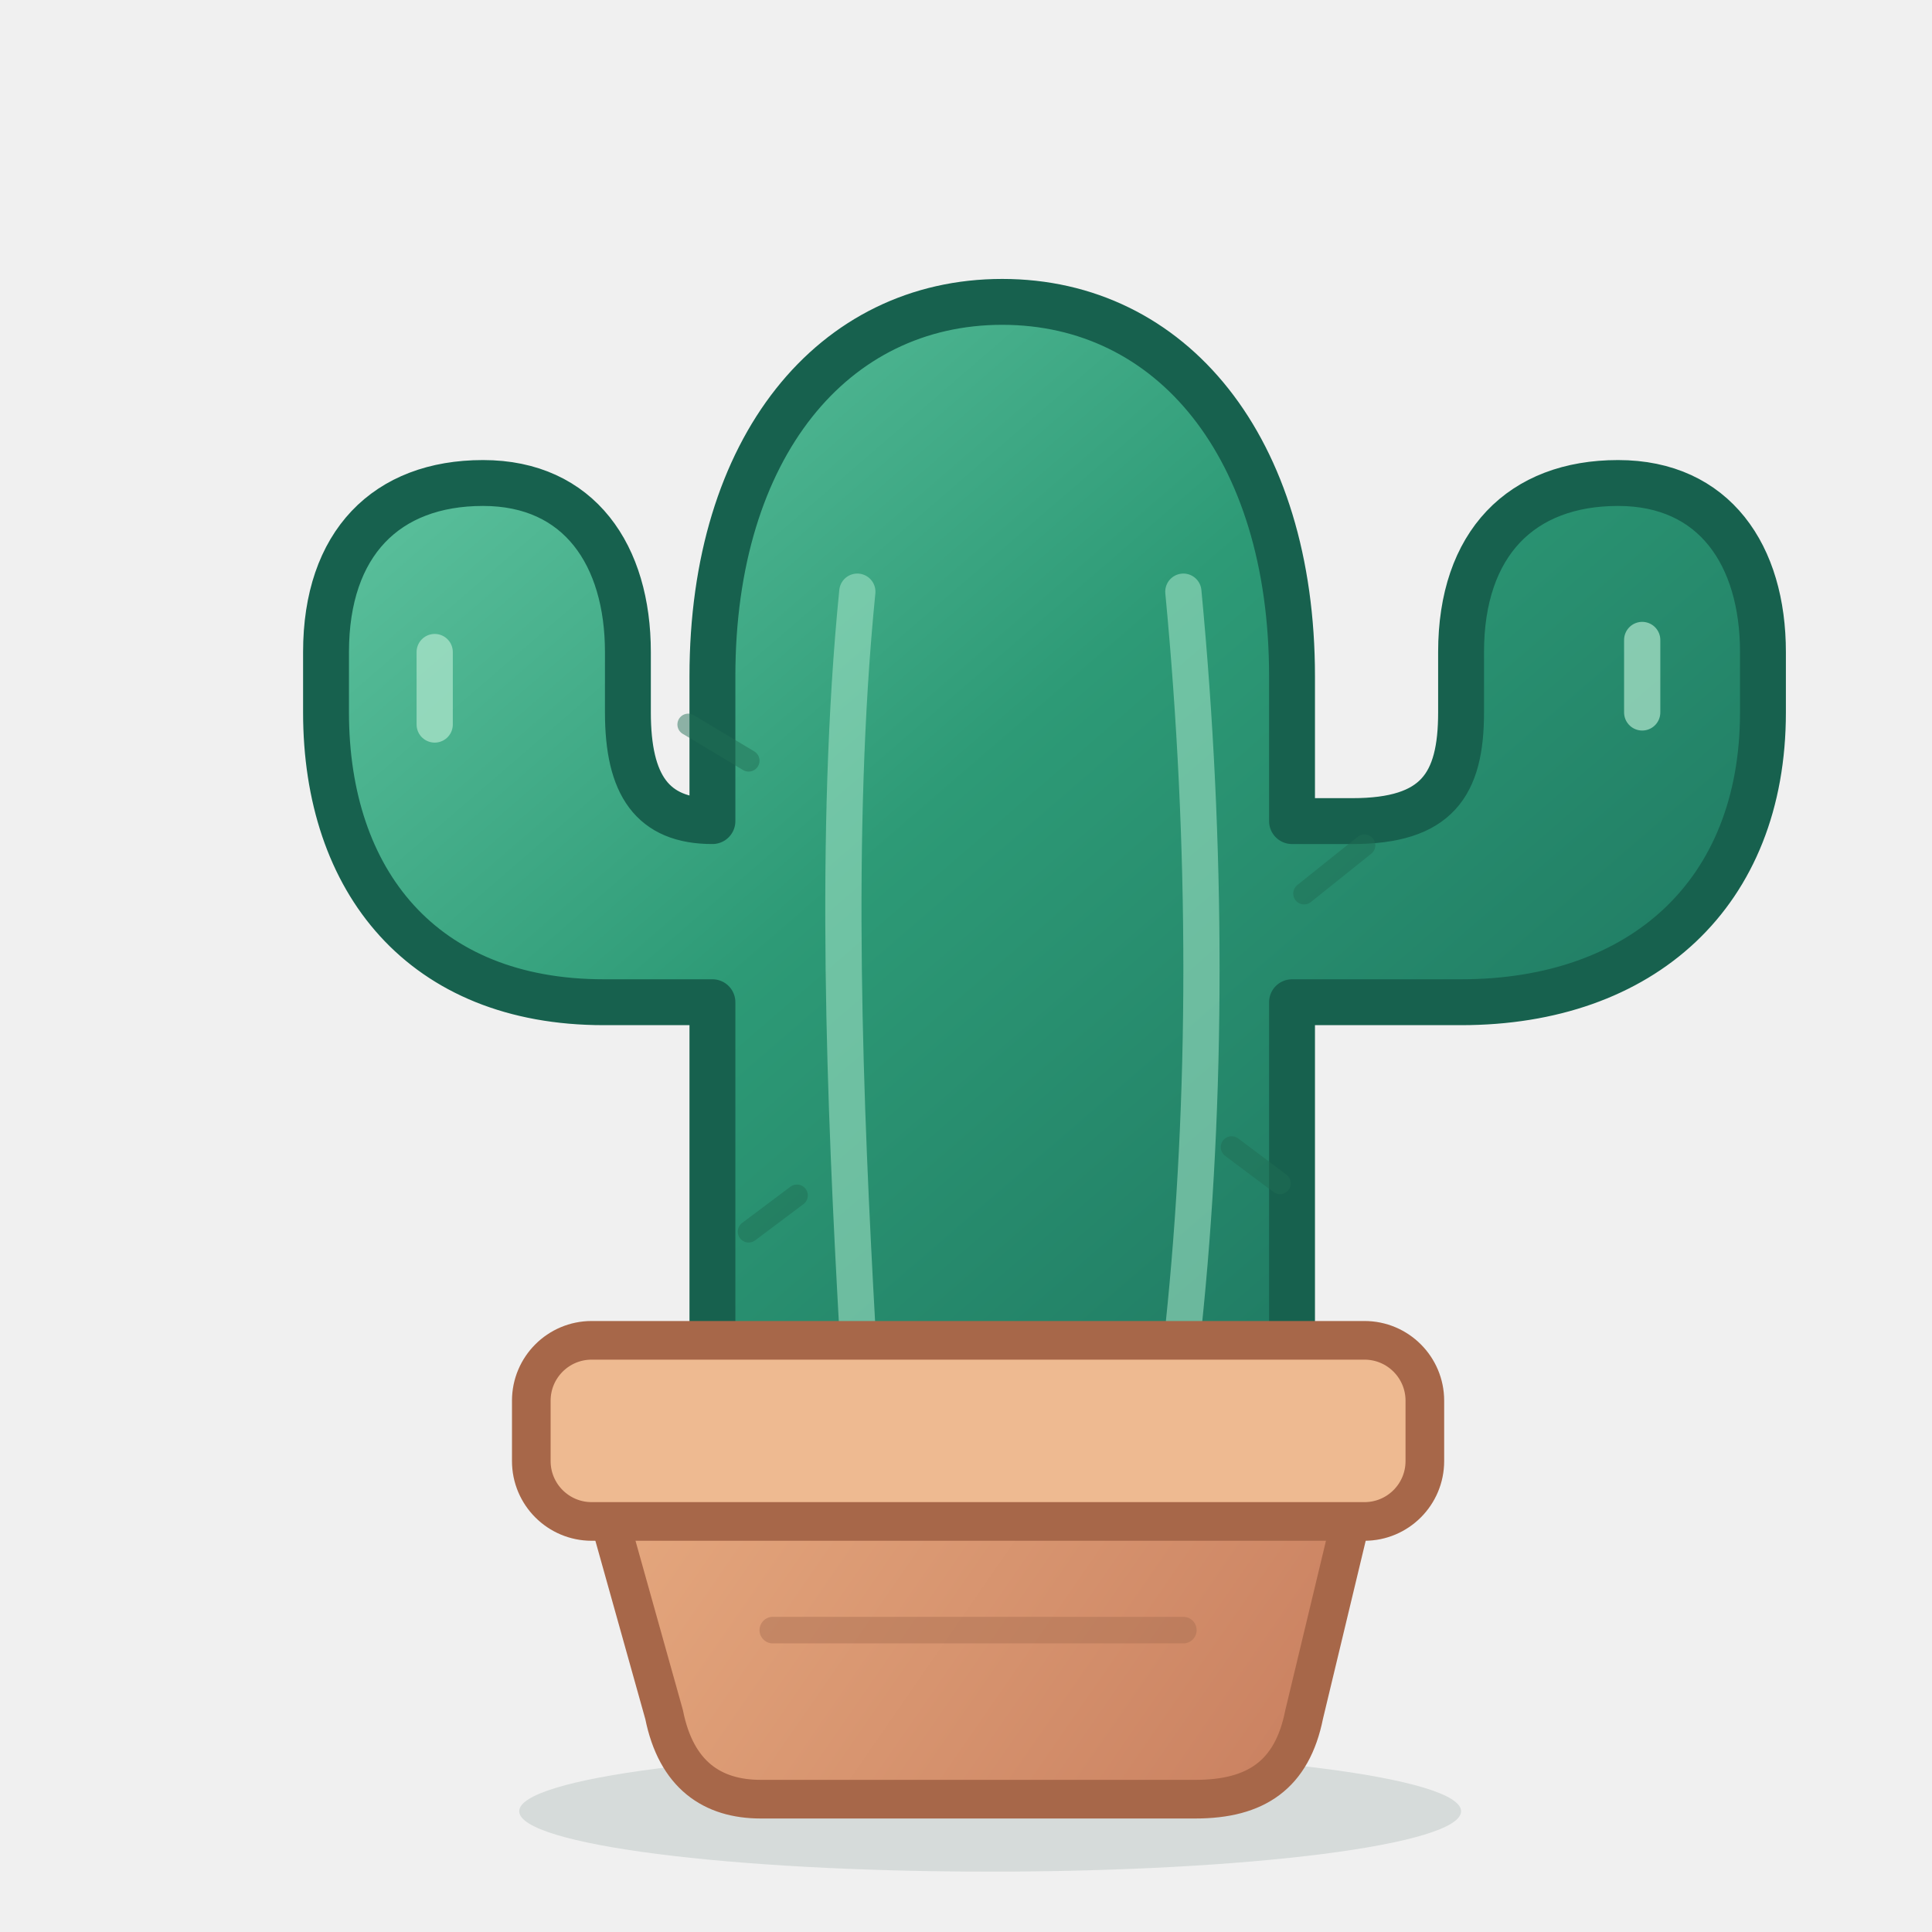
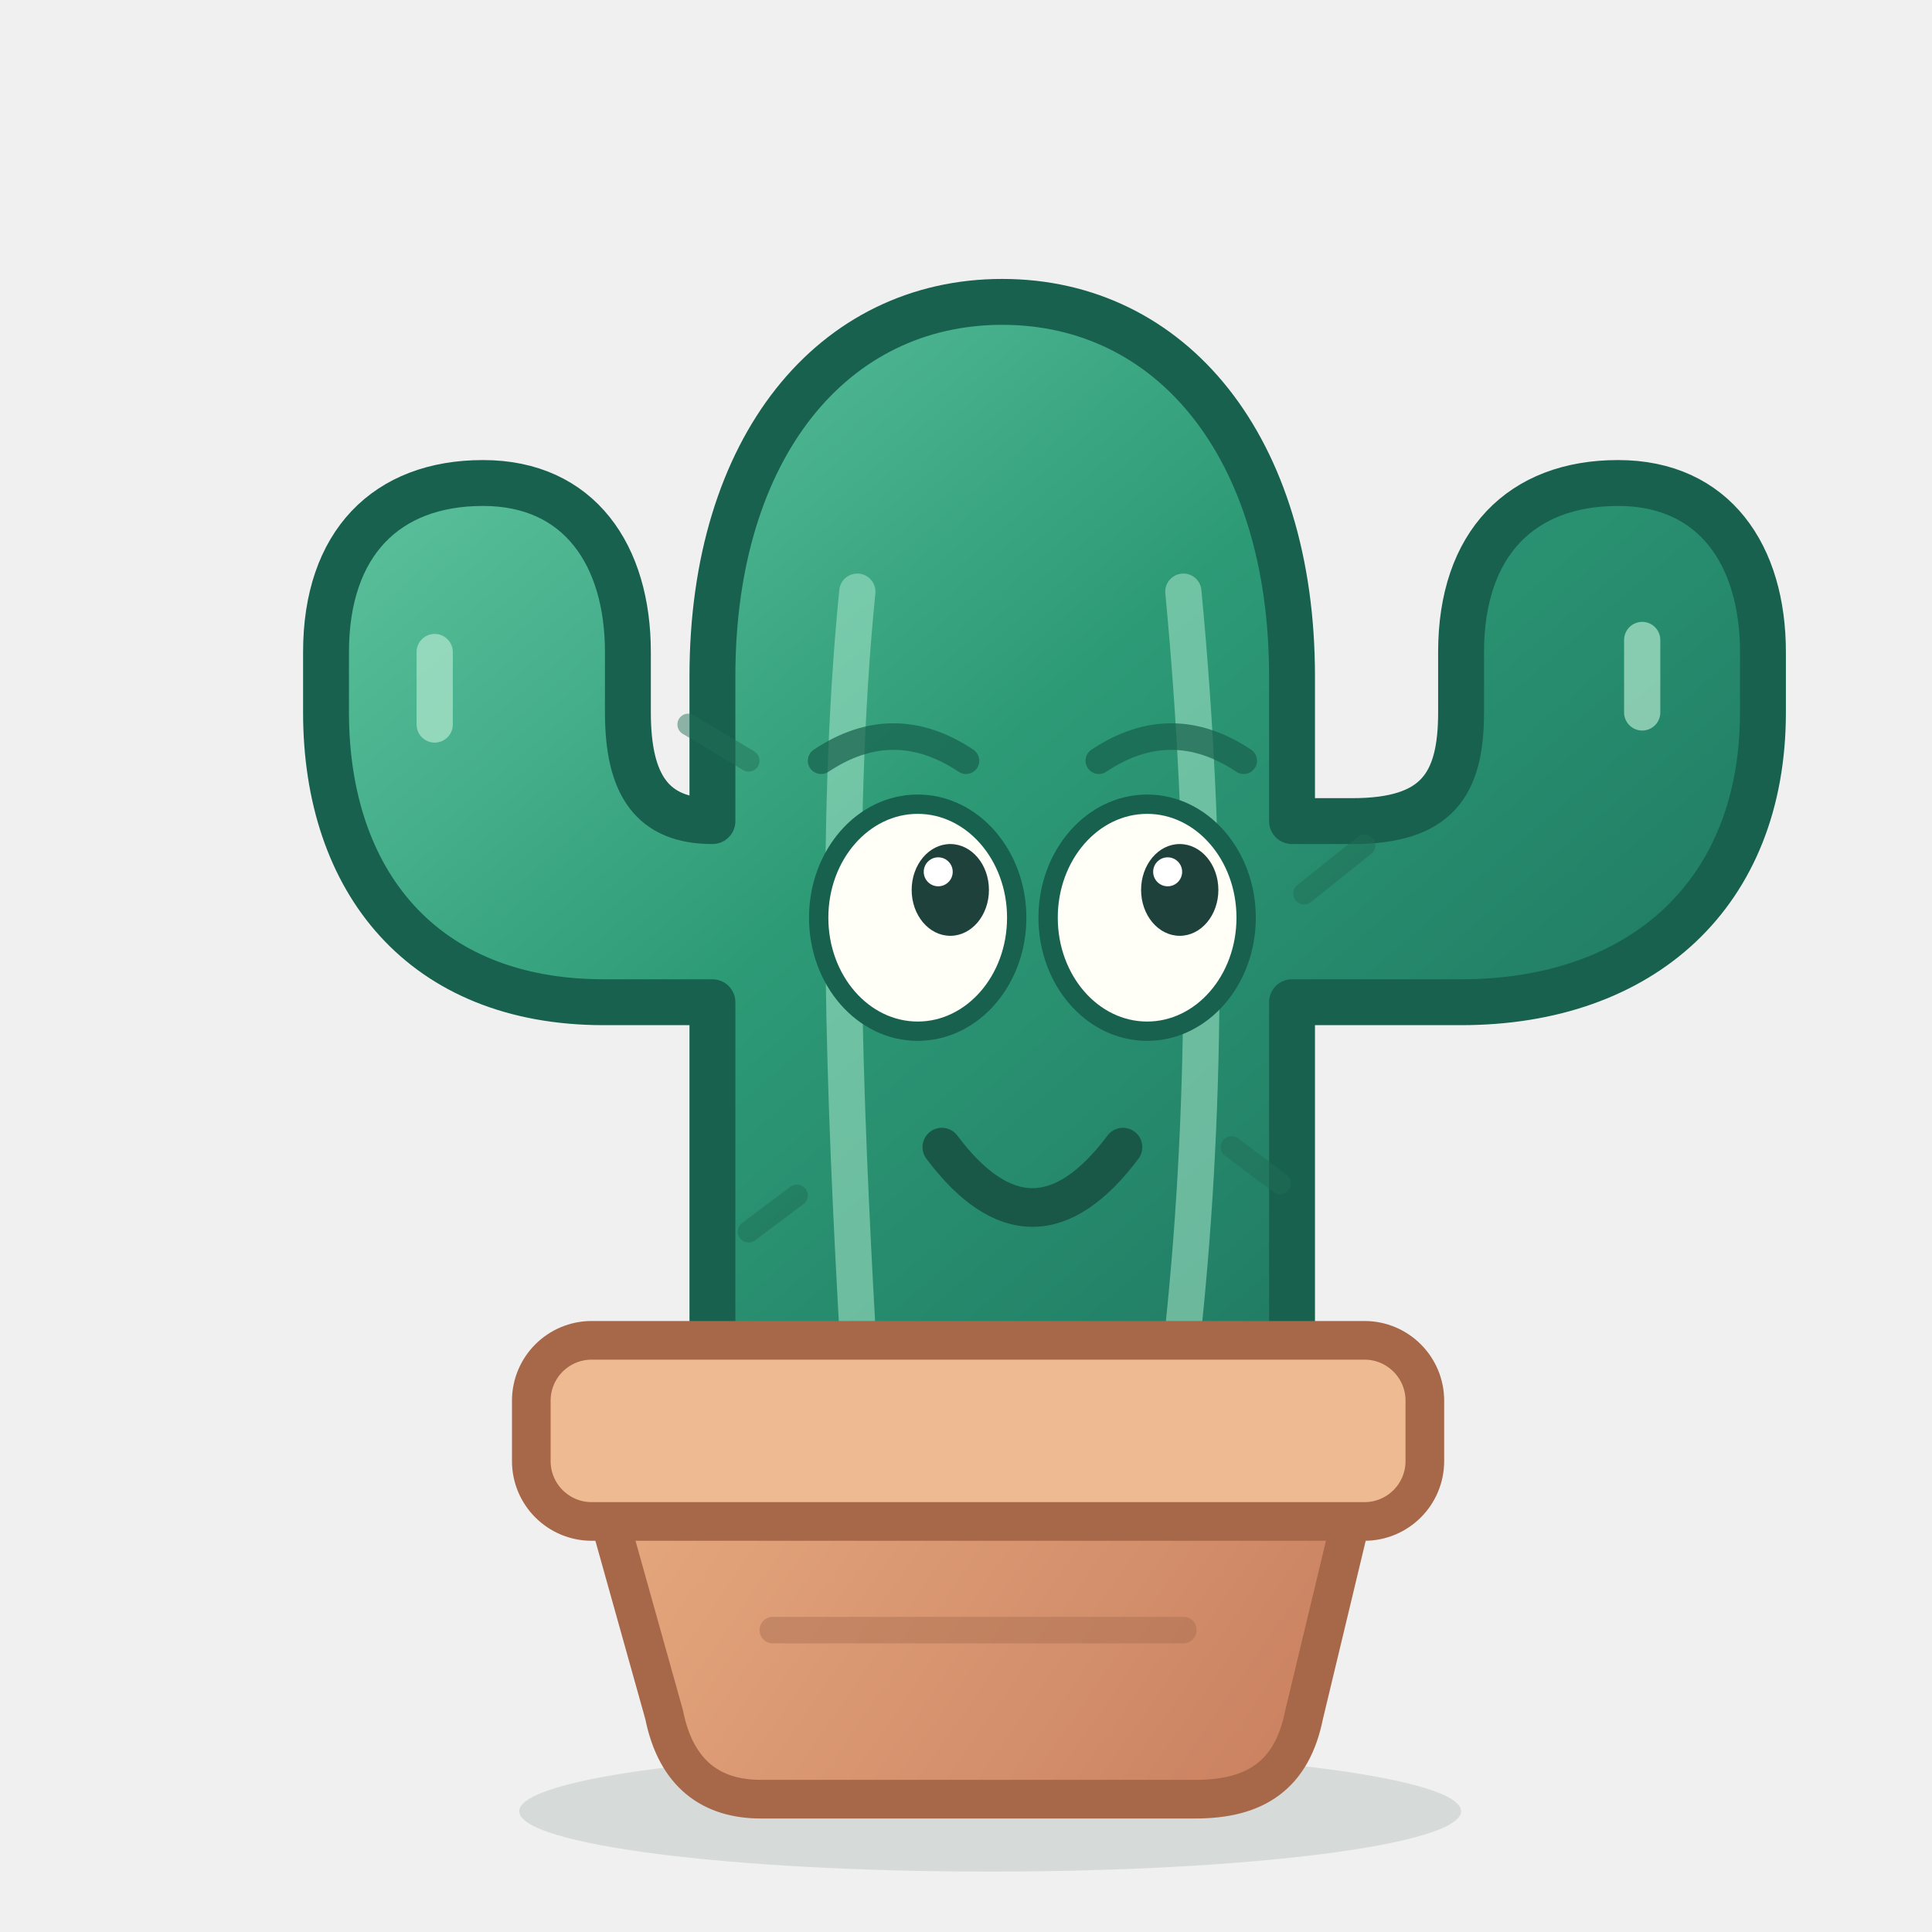
<svg xmlns="http://www.w3.org/2000/svg" viewBox="0 0 160 160" fill="none">
  <defs>
    <linearGradient id="lbCactusStem" x1="34" y1="28" x2="116" y2="123" gradientUnits="userSpaceOnUse">
      <stop stop-color="#62C6A2" />
      <stop offset=".46" stop-color="#2D9A76" />
      <stop offset="1" stop-color="#1D745F" />
    </linearGradient>
    <linearGradient id="lbCactusPot" x1="55" y1="114" x2="107" y2="150" gradientUnits="userSpaceOnUse">
      <stop stop-color="#E6A97F" />
      <stop offset="1" stop-color="#C98060" />
    </linearGradient>
  </defs>
  <ellipse cx="82" cy="150" rx="39" ry="5" fill="#103D30" opacity=".12" />
  <g class="lb-cactus-plant">
    <path d="M59 117V83H50C35 83 27 73 27 59V54C27 45 32 40 40 40S52 46 52 54V59C52 65 54 68 59 68V56C59 37 69 25 83 25S107 37 107 56V68H112C119 68 121 65 121 59V54C121 45 126 40 134 40S146 46 146 54V59C146 74 136 83 121 83H107V117Z" fill="url(#lbCactusStem)" stroke="#17614E" stroke-width="3.8" stroke-linejoin="round" />
    <path d="M71 49C69 69 70 92 71 110M98 49C100 70 100 91 98 110" stroke="#A9E7CB" stroke-width="3" stroke-linecap="round" opacity=".54" />
    <path d="M36 54V60M136 53V59" stroke="#B4E9D0" stroke-width="3" stroke-linecap="round" opacity=".68" />
    <path d="M62 63L57 60M108 74L113 70M66 99L62 102M102 95L106 98" stroke="#206C53" stroke-width="1.8" stroke-linecap="round" opacity=".48" />
+     <g class="lb-cactus-face">
+       <path d="M68 63Q74 59 80 63M91 63Q97 59 103 63" stroke="#17614E" stroke-width="2.2" stroke-linecap="round" opacity=".72" />
+       <g class="lb-cactus-eye lb-cactus-eye--left">
+         <ellipse cx="76" cy="76" rx="8.2" ry="9.4" fill="#FFFEF7" stroke="#17614E" stroke-width="1.6" />
+         <g class="lb-cactus-pupil-track lb-cactus-pupil-track--left">
+           <ellipse cx="78.7" cy="73.7" rx="3.2" ry="3.8" fill="#1E423B" />
+           <circle cx="77.7" cy="72.2" r="1.2" fill="#FFFFFF" />
+         </g>
+       </g>
+       <g class="lb-cactus-eye lb-cactus-eye--right">
+         <ellipse cx="95" cy="76" rx="8.2" ry="9.4" fill="#FFFEF7" stroke="#17614E" stroke-width="1.6" />
+         <g class="lb-cactus-pupil-track lb-cactus-pupil-track--right">
+           <ellipse cx="97.7" cy="73.7" rx="3.2" ry="3.8" fill="#1E423B" />
+           <circle cx="96.7" cy="72.2" r="1.2" fill="#FFFFFF" />
+         </g>
+       </g>
+       <path d="M78 95Q85.5 105 93 95" fill="none" stroke="#195747" stroke-width="3.2" stroke-linecap="round" />
+     </g>
  </g>
  <path d="M48 117H114L108 142C107 147 104 149 99 149H63C59 149 56 147 55 142Z" fill="url(#lbCactusPot)" stroke="#A76749" stroke-width="3.2" stroke-linejoin="round" />
  <rect x="44" y="111" width="74" height="15" rx="5" fill="#EEBA91" stroke="#A76749" stroke-width="3.2" />
  <path d="M64 135H98" stroke="#AA6F52" stroke-width="2.2" opacity=".48" stroke-linecap="round" />
</svg>
